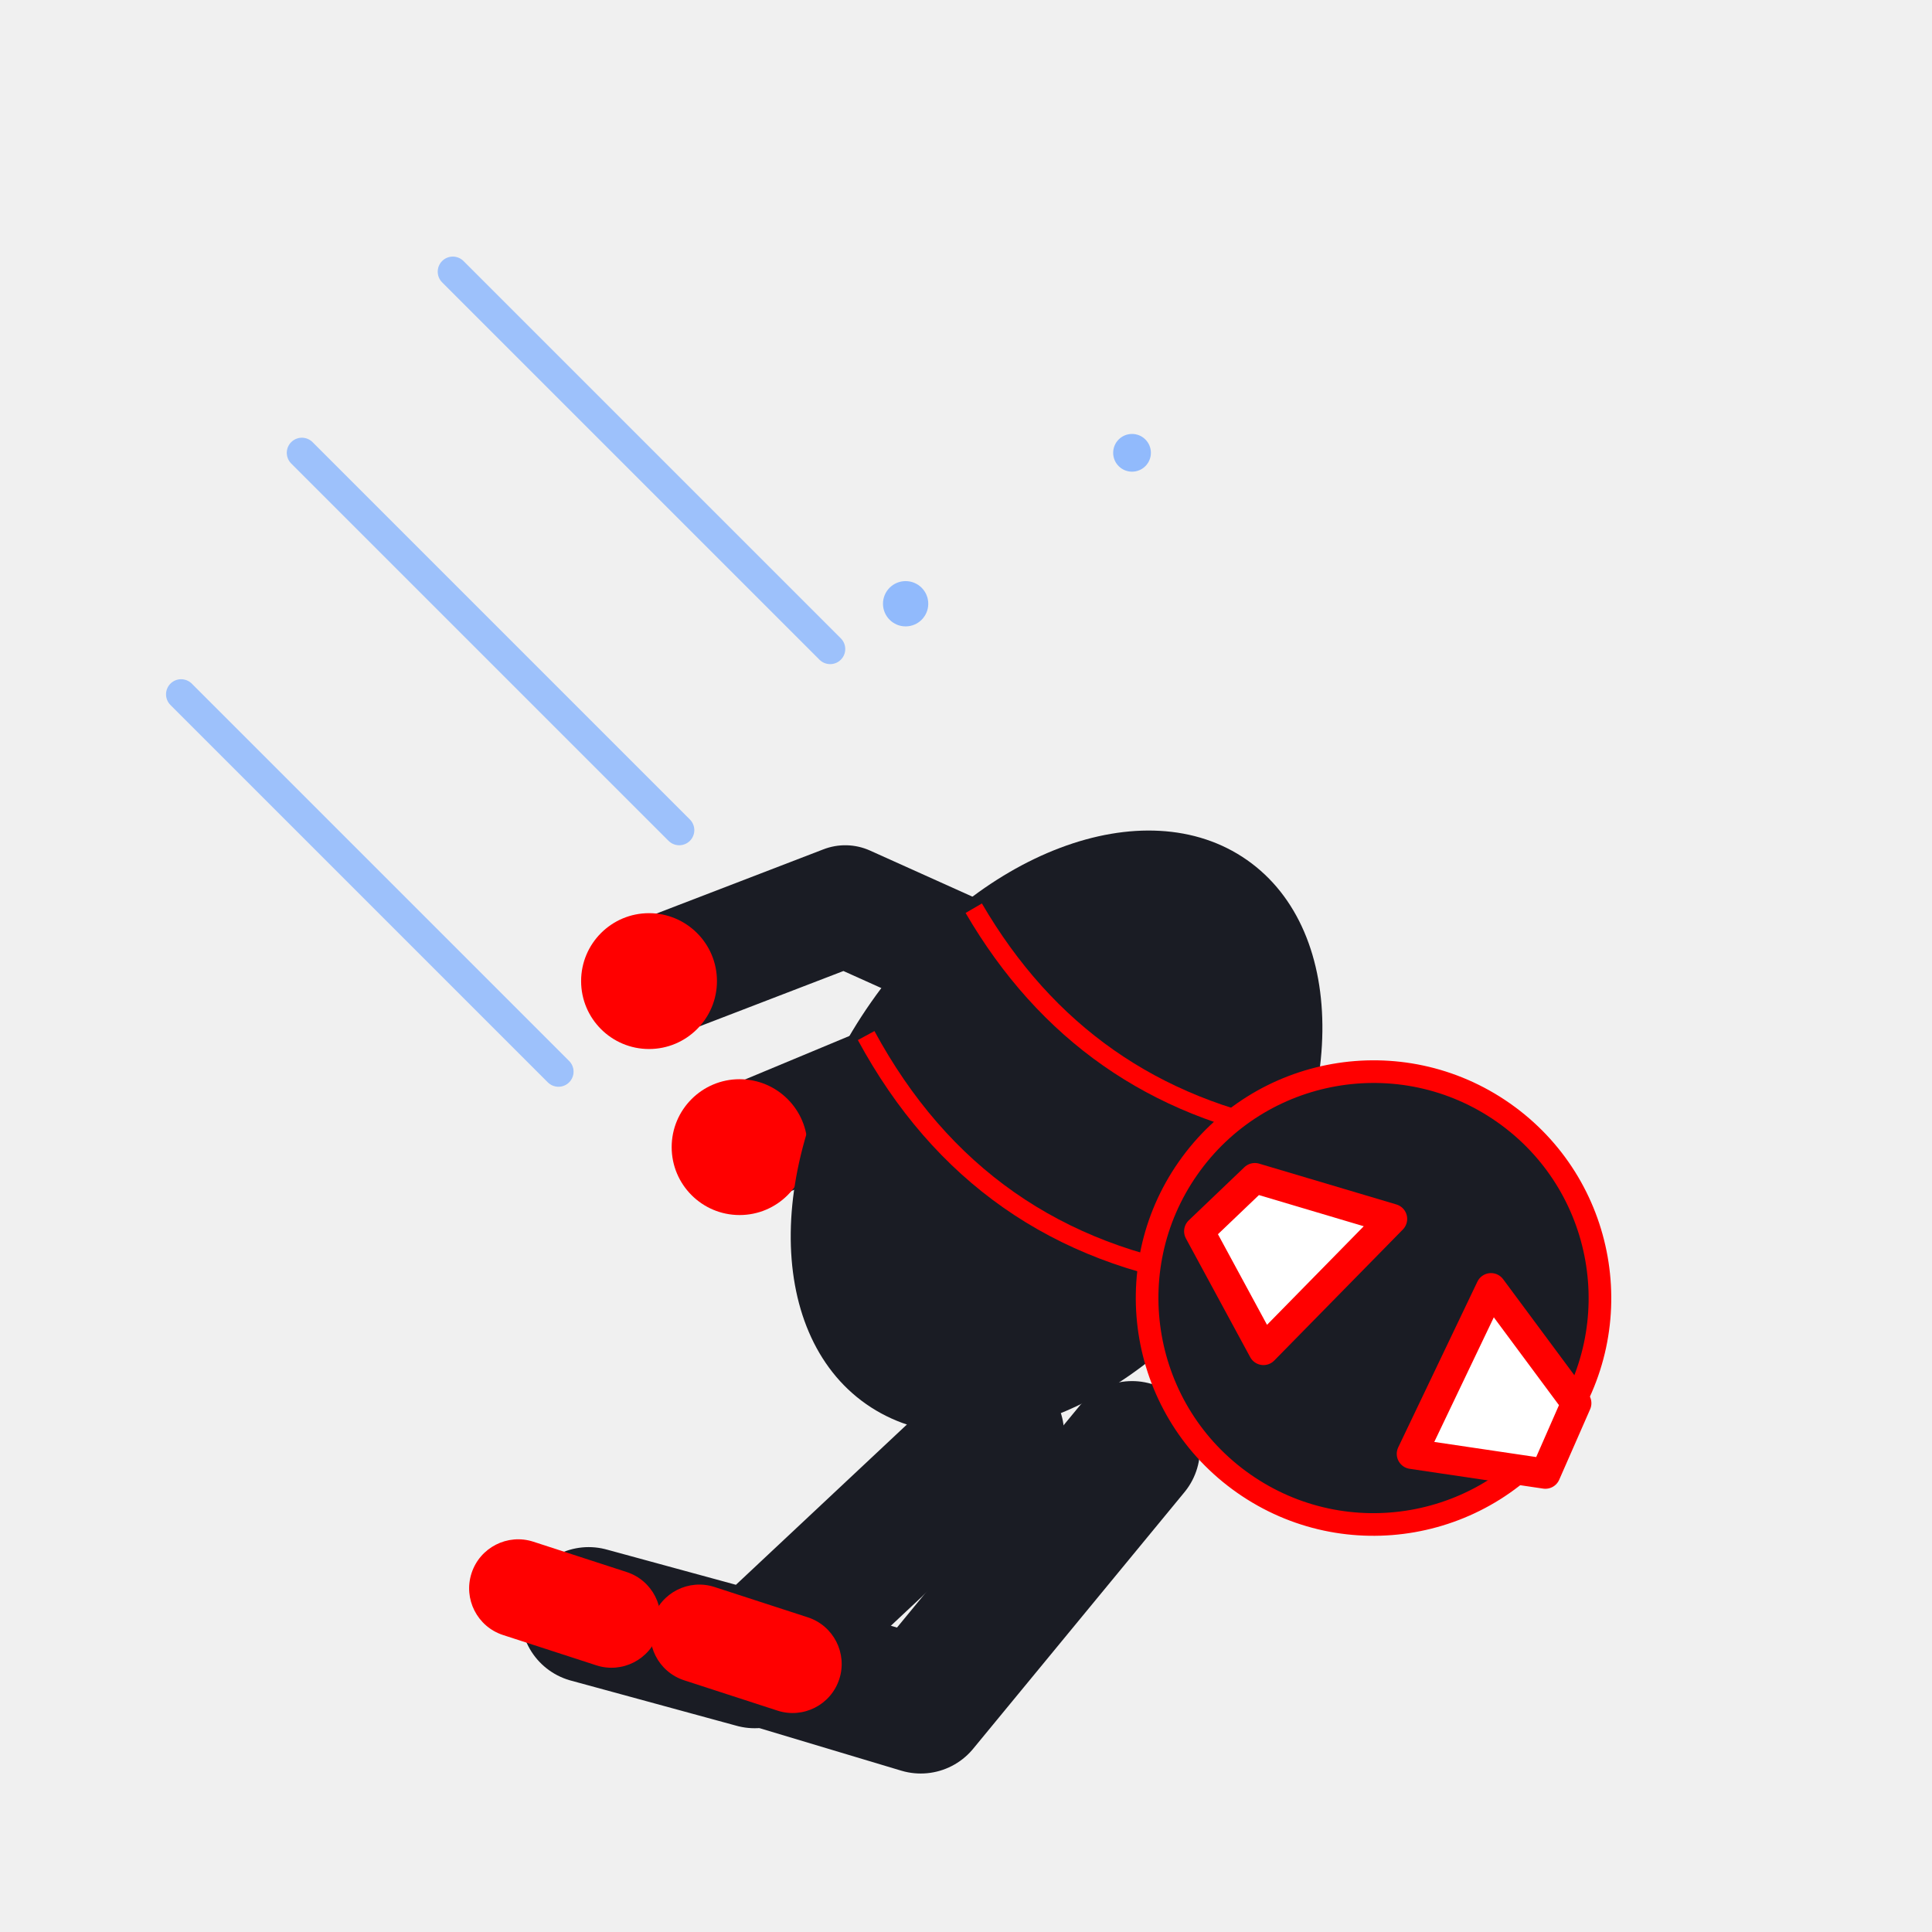
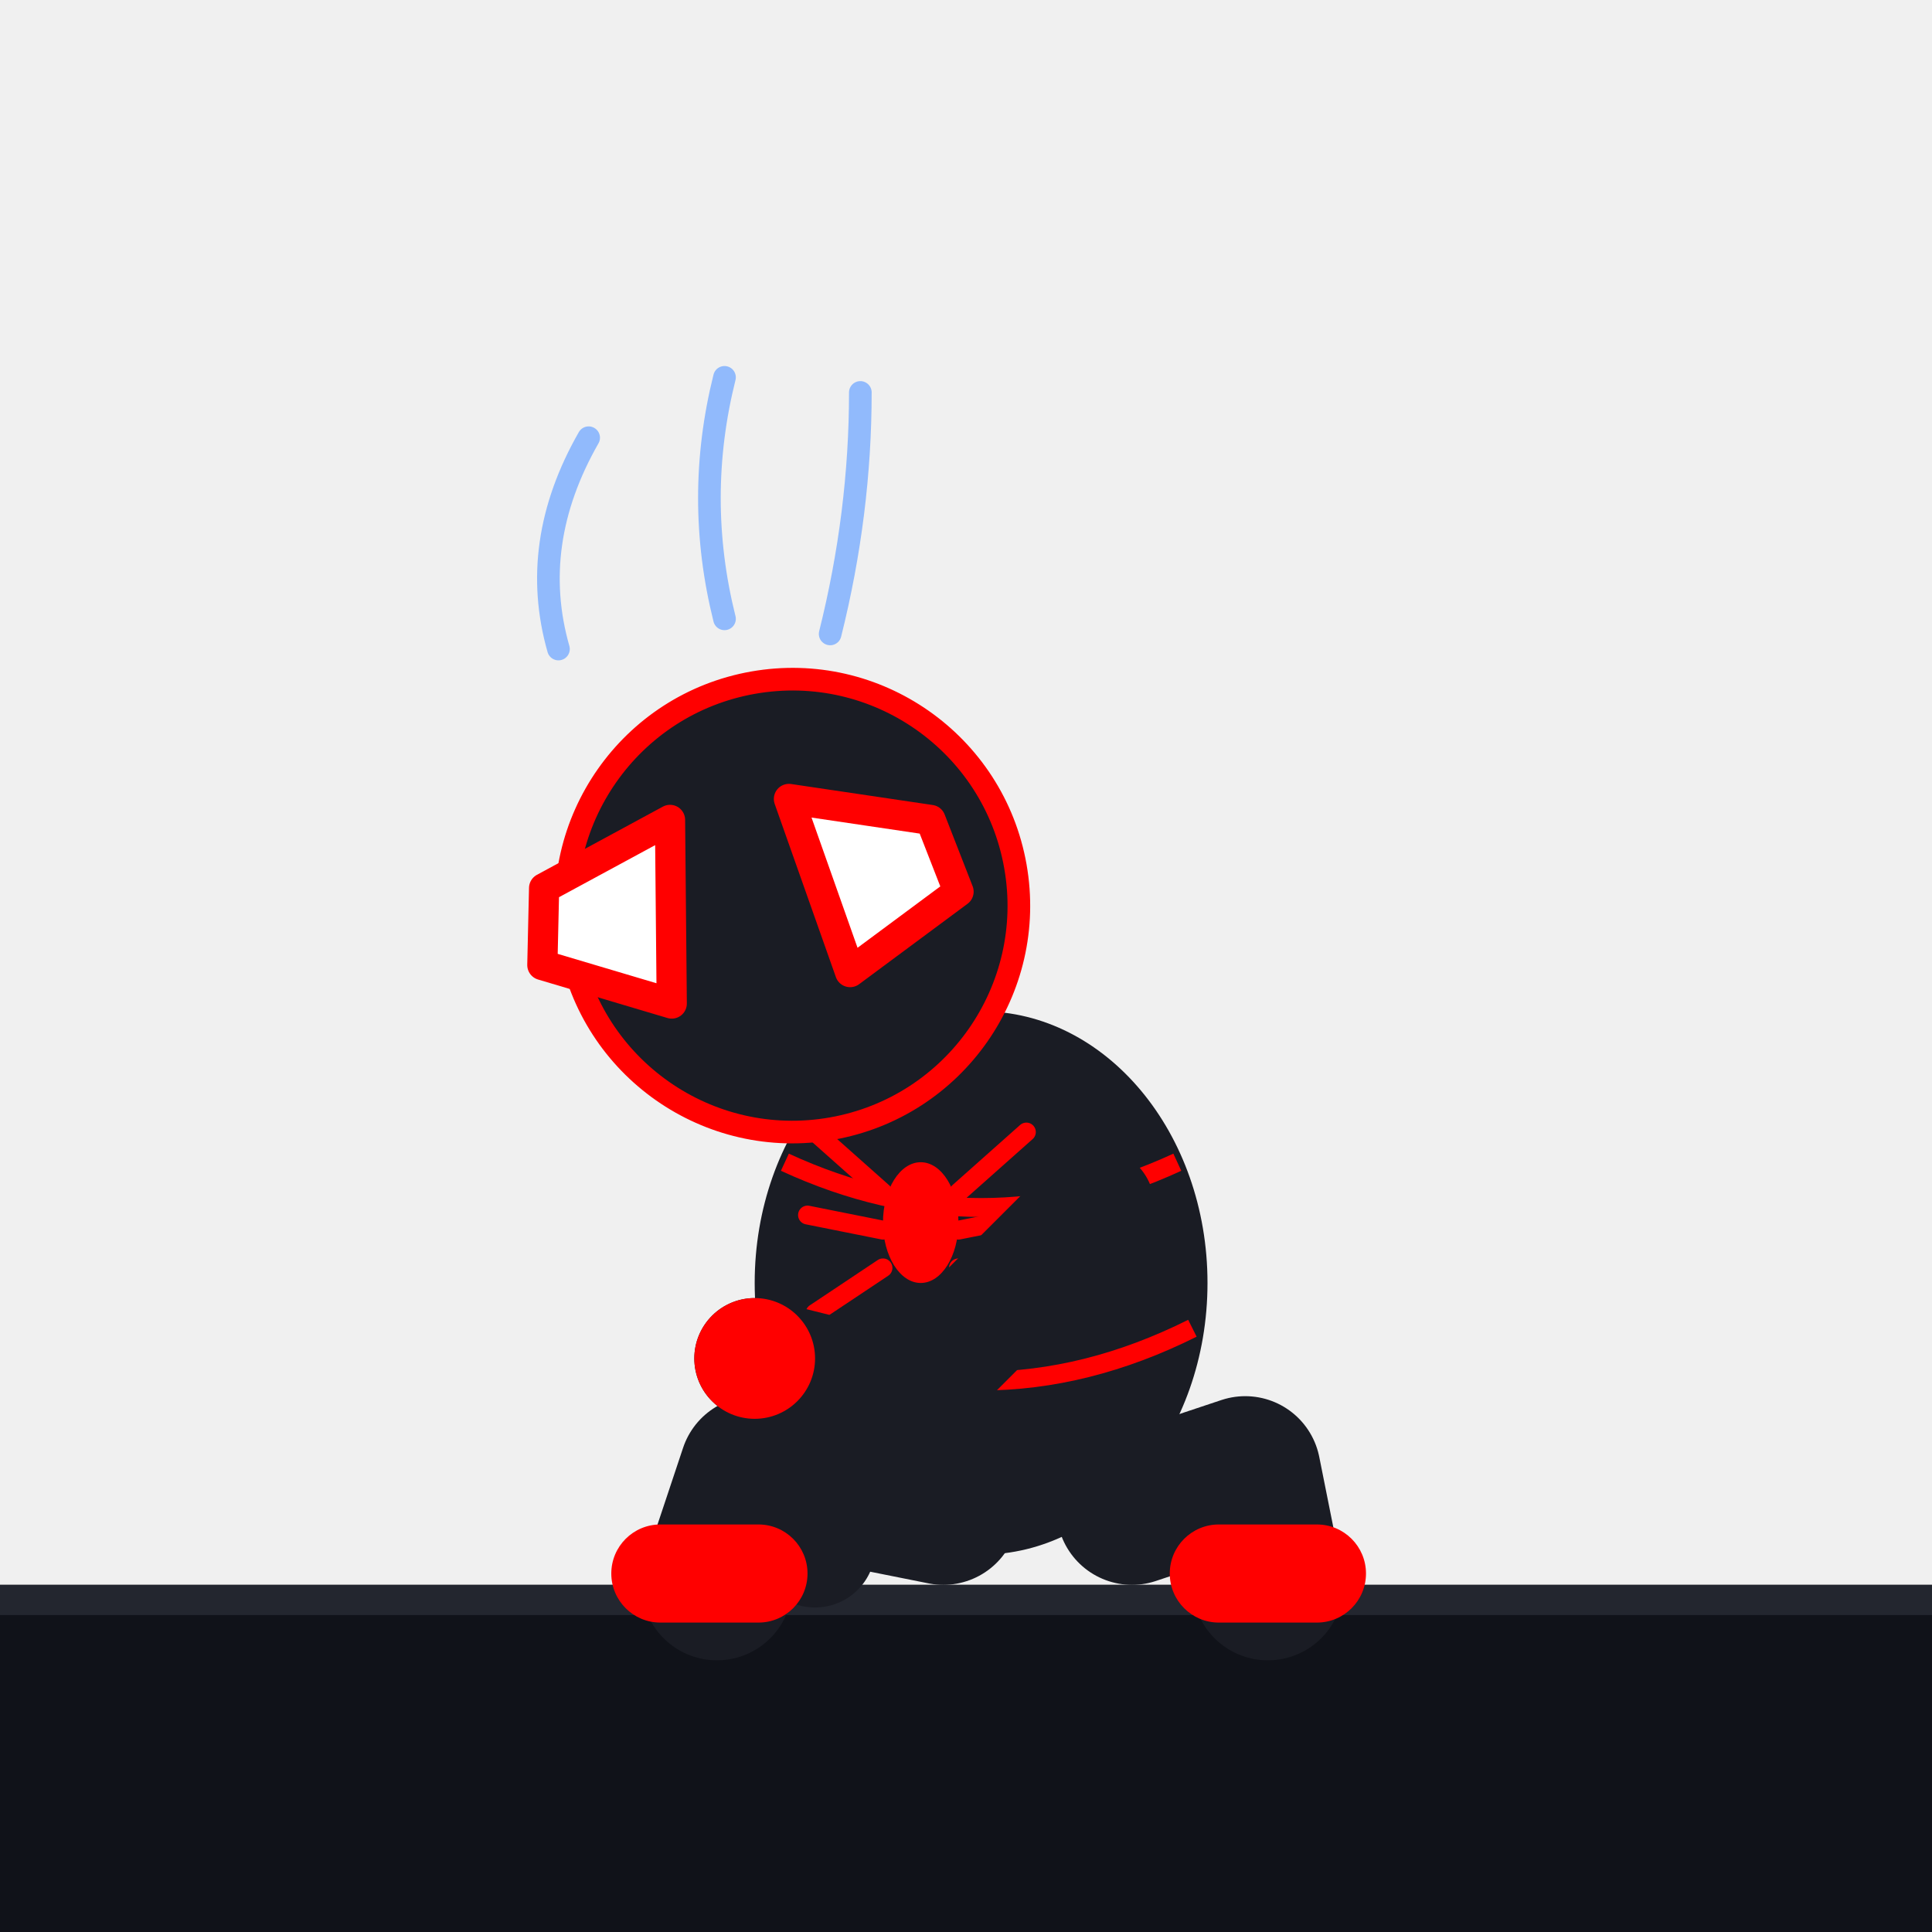
<svg xmlns="http://www.w3.org/2000/svg" width="256" height="256" viewBox="0 0 256 256">
-   <g stroke="#79adff" stroke-width="4" stroke-linecap="round" opacity="0.7">
-     <path d="M40,60 L90,110 M24,92 L74,142 M60,36 L110,86" />
+   <g stroke="#79adff" stroke-width="3" stroke-linecap="round" fill="none" opacity="0.8">
+     <path d="M78,58 Q70,72 74,86" />
+     <path d="M96,50 Q92,66 96,82" />
+     <path d="M114,52 Q114,68 110,84" />
  </g>
-   <path d="M152,138 L112,120 L86,130" stroke="#1a1c24" stroke-width="16" stroke-linecap="round" stroke-linejoin="round" fill="none" />
-   <path d="M160,152 L122,142 L98,152" stroke="#1a1c24" stroke-width="16" stroke-linecap="round" stroke-linejoin="round" fill="none" />
-   <circle cx="86" cy="130" r="9" fill="#ff0000" />
-   <circle cx="98" cy="152" r="9" fill="#ff0000" />
-   <path d="M132,190 L100,220 L78,214" stroke="#1a1c24" stroke-width="18" stroke-linecap="round" stroke-linejoin="round" fill="none" />
-   <path d="M150,192 L122,226 L102,220" stroke="#1a1c24" stroke-width="18" stroke-linecap="round" stroke-linejoin="round" fill="none" />
-   <rect x="62" y="206" width="26" height="13" rx="6.5" fill="#ff0000" transform="rotate(18 75 212)" />
-   <rect x="86" y="212" width="26" height="13" rx="6.5" fill="#ff0000" transform="rotate(18 99 218)" />
-   <g transform="rotate(35 140 150)">
-     <ellipse cx="140" cy="150" rx="30" ry="44" fill="#1a1c24" />
-     <path d="M114,132 Q140,144 166,132" stroke="#ff0000" stroke-width="2.5" fill="none" />
-     <path d="M112,154 Q140,168 168,154" stroke="#ff0000" stroke-width="2.5" fill="none" />
+   <rect x="0" y="210" width="256" height="46" fill="#101219" />
+   <rect x="0" y="210" width="256" height="4" fill="#23262f" />
+   <path d="M120,160 L105,195 L108,205" stroke="#1a1c24" stroke-width="16" stroke-linecap="round" stroke-linejoin="round" fill="none" />
+   <path d="M125,200 L100,195 L95,210" stroke="#1a1c24" stroke-width="20" stroke-linecap="round" stroke-linejoin="round" fill="none" />
+   <path d="M150,200 L165,195 L168,210" stroke="#1a1c24" stroke-width="20" stroke-linecap="round" stroke-linejoin="round" fill="none" />
+   <rect x="81" y="202" width="26" height="13" rx="6.5" fill="#ff0000" />
+   <rect x="155" y="202" width="26" height="13" rx="6.5" fill="#ff0000" />
+   <ellipse cx="130" cy="170" rx="30" ry="36" fill="#1a1c24" />
+   <path d="M104,154 Q130,166 156,154" stroke="#ff0000" stroke-width="2.5" fill="none" />
+   <path d="M102,176 Q130,190 158,176" stroke="#ff0000" stroke-width="2.5" fill="none" />
+   <g stroke="#ff0000" stroke-width="2.5" stroke-linecap="round">
+     <ellipse cx="122" cy="162" rx="5" ry="8" fill="#ff0000" stroke="none" />
+     <path d="M117,158 L108,150 M117,163 L107,161 M117,168 L108,174 M127,158 L136,150 M127,163 L137,161 M127,168 L136,174" fill="none" />
  </g>
-   <g transform="translate(182,172) rotate(35)">
+   <path d="M145,160 L120,185 L100,180" stroke="#1a1c24" stroke-width="16" stroke-linecap="round" stroke-linejoin="round" fill="none" />
+   <circle cx="100" cy="180" r="8" fill="#ff0000" />
+   <g transform="translate(105,120) rotate(-10)">
    <circle cx="0" cy="0" r="30" fill="#1a1c24" stroke="#ff0000" stroke-width="3" />
-     <g transform="translate(4,4)">
+     <g transform="translate(-6,0)">
      <path d="M-26,-8 L-8,-14 L-12,10 L-28,2 Z" fill="#ffffff" stroke="#ff0000" stroke-width="4" stroke-linejoin="round" />
      <path d="M26,-8 L8,-14 L12,10 L28,2 Z" fill="#ffffff" stroke="#ff0000" stroke-width="4" stroke-linejoin="round" />
    </g>
  </g>
-   <circle cx="120" cy="80" r="3" fill="#79adff" opacity="0.8" />
-   <circle cx="150" cy="60" r="2.5" fill="#79adff" opacity="0.8" />
</svg>
